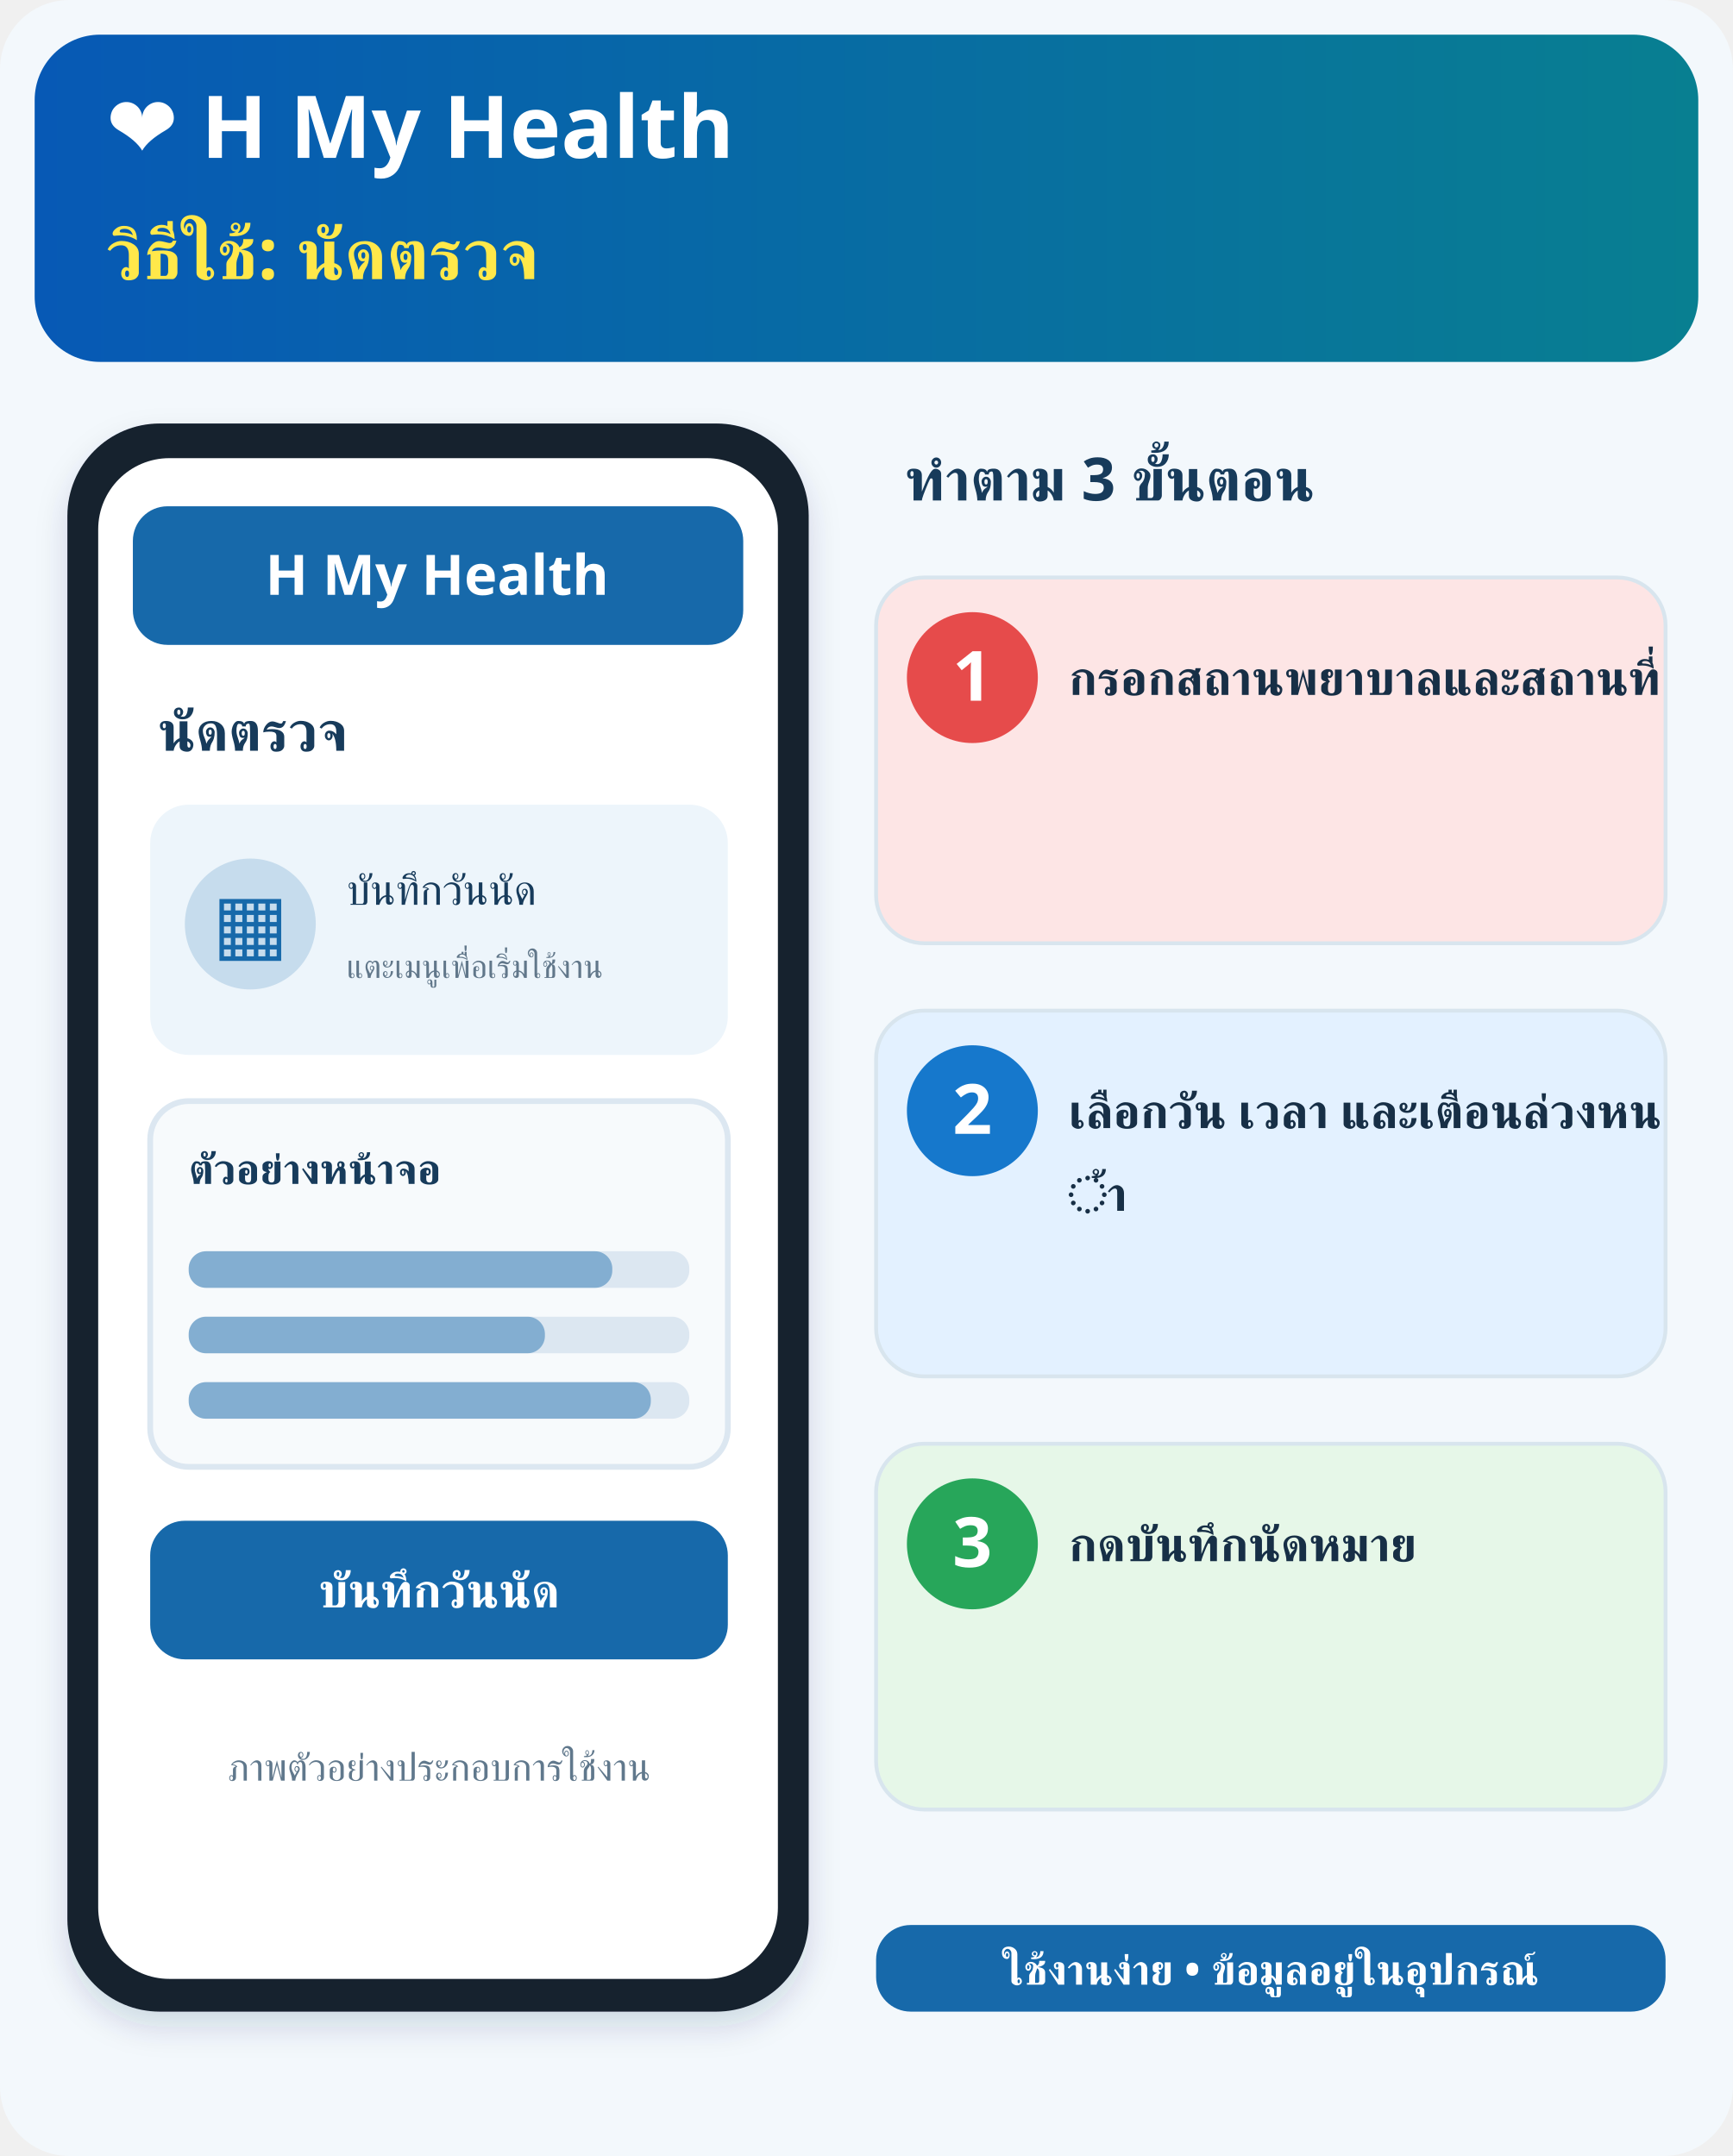
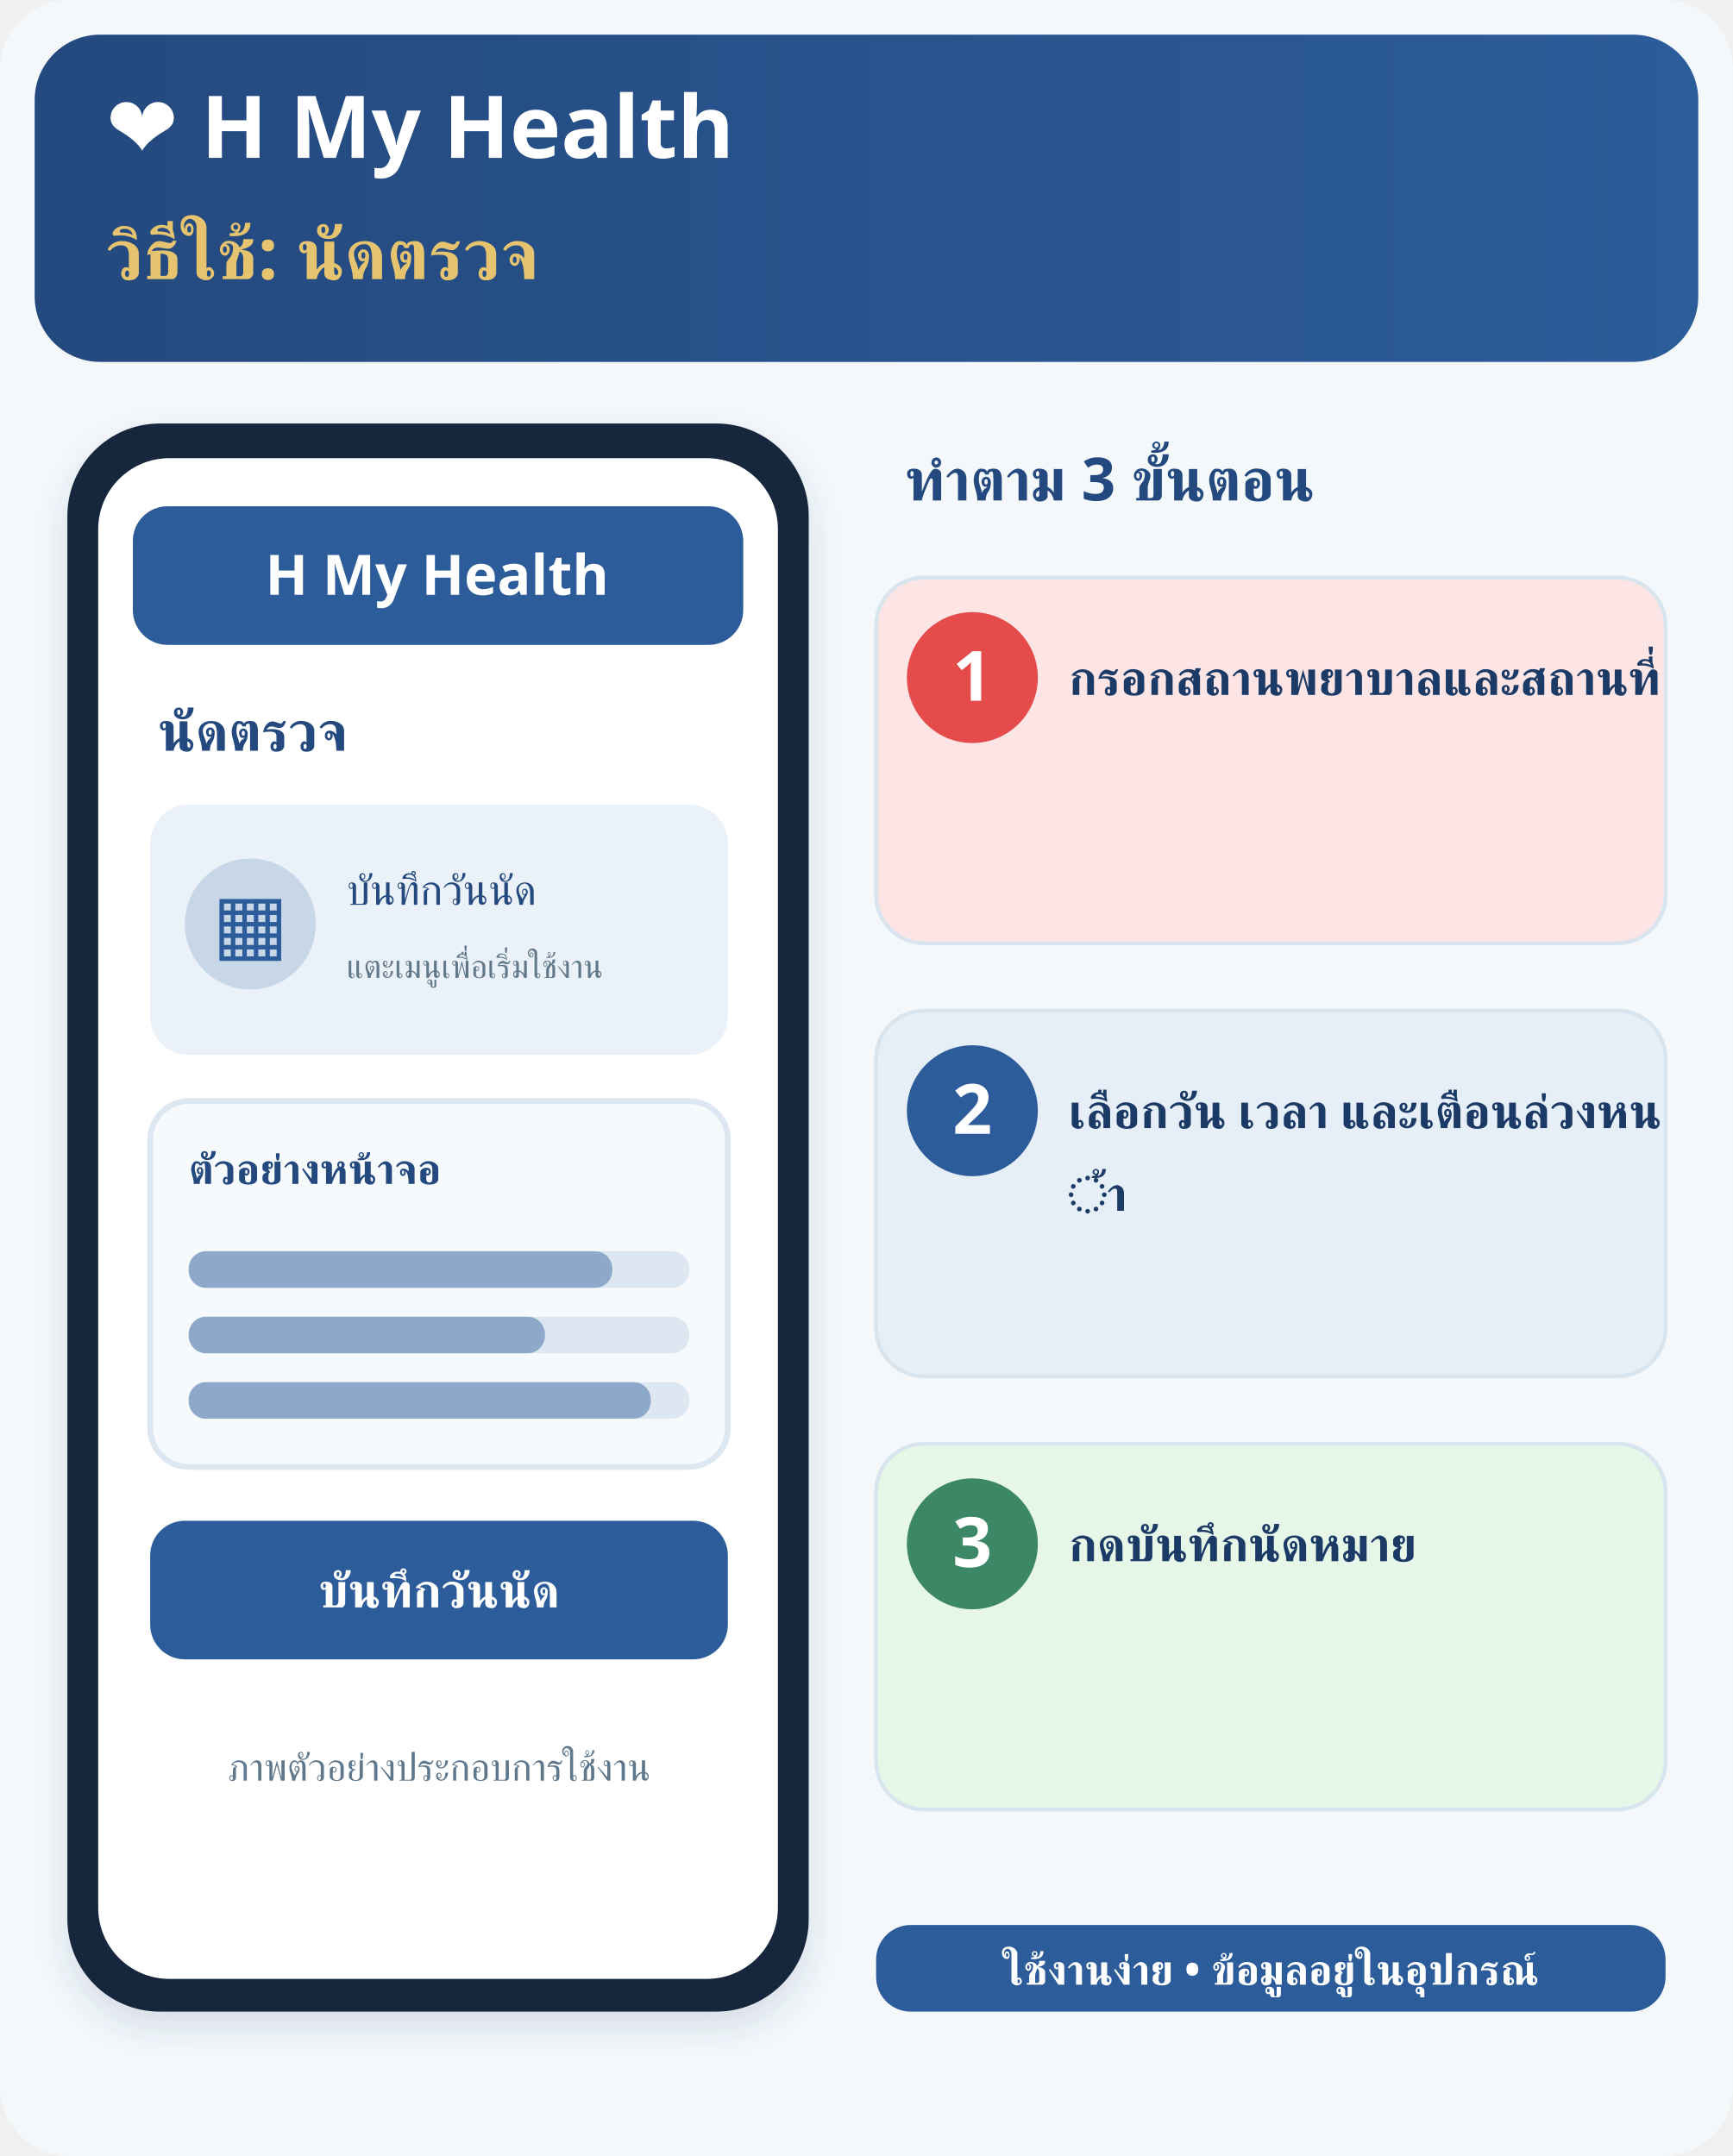
<svg xmlns="http://www.w3.org/2000/svg" width="900" height="1120" viewBox="0 0 900 1120">
  <defs>
    <linearGradient id="head" x1="0" y1="0" x2="1" y2="0">
-       <stop stop-color="#0759b5" />
-       <stop offset="1" stop-color="#087f91" />
+       <stop stop-color="#24497e" />
+       <stop offset="1" stop-color="#2c5c9a" />
    </linearGradient>
    <filter id="sh">
-       <feDropShadow dx="0" dy="8" stdDeviation="8" flood-color="#173b5b" flood-opacity=".15" />
+       <feDropShadow dx="0" dy="8" stdDeviation="8" flood-color="#24497e" flood-opacity=".15" />
    </filter>
  </defs>
-   <rect width="900" height="1120" rx="36" fill="#f3f8fc" />
+   <rect width="900" height="1120" rx="36" fill="#f4f8fb" />
  <rect x="18" y="18" width="864" height="170" rx="34" fill="url(#head)" />
  <text x="55" y="82" font-size="45" font-weight="bold" fill="#fff" font-family="sans-serif">❤️ H My Health</text>
-   <text x="55" y="145" font-size="37" font-weight="bold" fill="#ffe84a" font-family="sans-serif">วิธีใช้: นัดตรวจ</text>
-   <rect x="35" y="220" width="385" height="825" rx="48" fill="#14202d" filter="url(#sh)" />
+   <text x="55" y="145" font-size="37" font-weight="bold" fill="#e6c36f" font-family="sans-serif">วิธีใช้: นัดตรวจ</text>
+   <rect x="35" y="220" width="385" height="825" rx="48" fill="#16263d" filter="url(#sh)" />
  <rect x="51" y="238" width="353" height="790" rx="37" fill="#fff" />
-   <rect x="69" y="263" width="317" height="72" rx="18" fill="#1769aa" />
+   <rect x="69" y="263" width="317" height="72" rx="18" fill="#2c5c9a" />
  <text x="227" y="309" text-anchor="middle" font-size="29" font-weight="bold" fill="#fff" font-family="sans-serif">H My Health</text>
-   <text x="82" y="390" font-size="29" font-weight="bold" fill="#173b5b" font-family="sans-serif">นัดตรวจ</text>
-   <rect x="78" y="418" width="300" height="130" rx="20" fill="#edf5fb" />
-   <circle cx="130" cy="480" r="34" fill="#1769aa" opacity=".18" />
-   <text x="130" y="494" text-anchor="middle" font-size="42" fill="#1769aa" font-family="sans-serif">▦</text>
-   <text x="180" y="470" font-size="22" fill="#173b5b" font-family="sans-serif">บันทึกวันนัด</text>
+   <text x="82" y="390" font-size="29" font-weight="bold" fill="#24497e" font-family="sans-serif">นัดตรวจ</text>
+   <rect x="78" y="418" width="300" height="130" rx="20" fill="#eaf1f8" />
+   <circle cx="130" cy="480" r="34" fill="#2c5c9a" opacity=".18" />
+   <text x="130" y="494" text-anchor="middle" font-size="42" fill="#2c5c9a" font-family="sans-serif">▦</text>
+   <text x="180" y="470" font-size="22" fill="#24497e" font-family="sans-serif">บันทึกวันนัด</text>
  <text x="180" y="508" font-size="17" fill="#61778a" font-family="sans-serif">แตะเมนูเพื่อเริ่มใช้งาน</text>
  <rect x="78" y="572" width="300" height="190" rx="20" fill="#f7fafc" stroke="#dce7f1" stroke-width="3" />
-   <text x="98" y="615" font-size="22" font-weight="bold" fill="#173b5b" font-family="sans-serif">ตัวอย่างหน้าจอ</text>
+   <text x="98" y="615" font-size="22" font-weight="bold" fill="#24497e" font-family="sans-serif">ตัวอย่างหน้าจอ</text>
  <rect x="98" y="650" width="260" height="19" rx="9" fill="#dce7f1" />
-   <rect x="98" y="650" width="220" height="19" rx="9" fill="#1769aa" opacity=".45" />
+   <rect x="98" y="650" width="220" height="19" rx="9" fill="#2c5c9a" opacity=".45" />
  <rect x="98" y="684" width="260" height="19" rx="9" fill="#dce7f1" />
-   <rect x="98" y="684" width="185" height="19" rx="9" fill="#1769aa" opacity=".45" />
+   <rect x="98" y="684" width="185" height="19" rx="9" fill="#2c5c9a" opacity=".45" />
  <rect x="98" y="718" width="260" height="19" rx="9" fill="#dce7f1" />
-   <rect x="98" y="718" width="240" height="19" rx="9" fill="#1769aa" opacity=".45" />
-   <rect x="78" y="790" width="300" height="72" rx="18" fill="#1769aa" />
+   <rect x="98" y="718" width="240" height="19" rx="9" fill="#2c5c9a" opacity=".45" />
+   <rect x="78" y="790" width="300" height="72" rx="18" fill="#2c5c9a" />
  <text x="228" y="835" text-anchor="middle" font-size="25" fill="#fff" font-weight="bold" font-family="sans-serif">บันทึกวันนัด</text>
  <text x="228" y="925" text-anchor="middle" font-size="20" fill="#60788c" font-family="sans-serif">ภาพตัวอย่างประกอบการใช้งาน</text>
-   <text x="470" y="260" font-size="31" font-weight="bold" fill="#173b5b" font-family="sans-serif">ทำตาม 3 ขั้นตอน</text>
+   <text x="470" y="260" font-size="31" font-weight="bold" fill="#24497e" font-family="sans-serif">ทำตาม 3 ขั้นตอน</text>
  <rect x="455" y="300" width="410" height="190" rx="25" fill="#fde5e5" stroke="#d8e5ee" stroke-width="2" />
  <circle cx="505" cy="352" r="34" fill="#e64b4b" />
  <text x="505" y="364" text-anchor="middle" font-size="36" font-weight="bold" fill="#fff" font-family="sans-serif">1</text>
-   <text x="555" y="361" font-size="25" font-weight="bold" fill="#172f46" font-family="sans-serif">กรอกสถานพยาบาลและสถานที่</text>
-   <rect x="455" y="525" width="410" height="190" rx="25" fill="#e3f1ff" stroke="#d8e5ee" stroke-width="2" />
-   <circle cx="505" cy="577" r="34" fill="#1678cc" />
+   <text x="555" y="361" font-size="25" font-weight="bold" fill="#1b3a66" font-family="sans-serif">กรอกสถานพยาบาลและสถานที่</text>
+   <rect x="455" y="525" width="410" height="190" rx="25" fill="#e6eef8" stroke="#d8e5ee" stroke-width="2" />
+   <circle cx="505" cy="577" r="34" fill="#2c5c9a" />
  <text x="505" y="589" text-anchor="middle" font-size="36" font-weight="bold" fill="#fff" font-family="sans-serif">2</text>
-   <text x="555" y="586" font-size="25" font-weight="bold" fill="#172f46" font-family="sans-serif">เลือกวัน เวลา และเตือนล่วงหน</text>
-   <text x="555" y="629" font-size="25" font-weight="bold" fill="#172f46" font-family="sans-serif">้า</text>
+   <text x="555" y="586" font-size="25" font-weight="bold" fill="#1b3a66" font-family="sans-serif">เลือกวัน เวลา และเตือนล่วงหน</text>
+   <text x="555" y="629" font-size="25" font-weight="bold" fill="#1b3a66" font-family="sans-serif">้า</text>
  <rect x="455" y="750" width="410" height="190" rx="25" fill="#e6f7e8" stroke="#d8e5ee" stroke-width="2" />
-   <circle cx="505" cy="802" r="34" fill="#27a65a" />
+   <circle cx="505" cy="802" r="34" fill="#3c8766" />
  <text x="505" y="814" text-anchor="middle" font-size="36" font-weight="bold" fill="#fff" font-family="sans-serif">3</text>
-   <text x="555" y="811" font-size="25" font-weight="bold" fill="#172f46" font-family="sans-serif">กดบันทึกนัดหมาย</text>
-   <rect x="455" y="1000" width="410" height="45" rx="18" fill="#1769aa" />
+   <text x="555" y="811" font-size="25" font-weight="bold" fill="#1b3a66" font-family="sans-serif">กดบันทึกนัดหมาย</text>
+   <rect x="455" y="1000" width="410" height="45" rx="18" fill="#2c5c9a" />
  <text x="660" y="1031" text-anchor="middle" font-size="22" fill="#fff" font-weight="bold" font-family="sans-serif">ใช้งานง่าย • ข้อมูลอยู่ในอุปกรณ์</text>
</svg>
